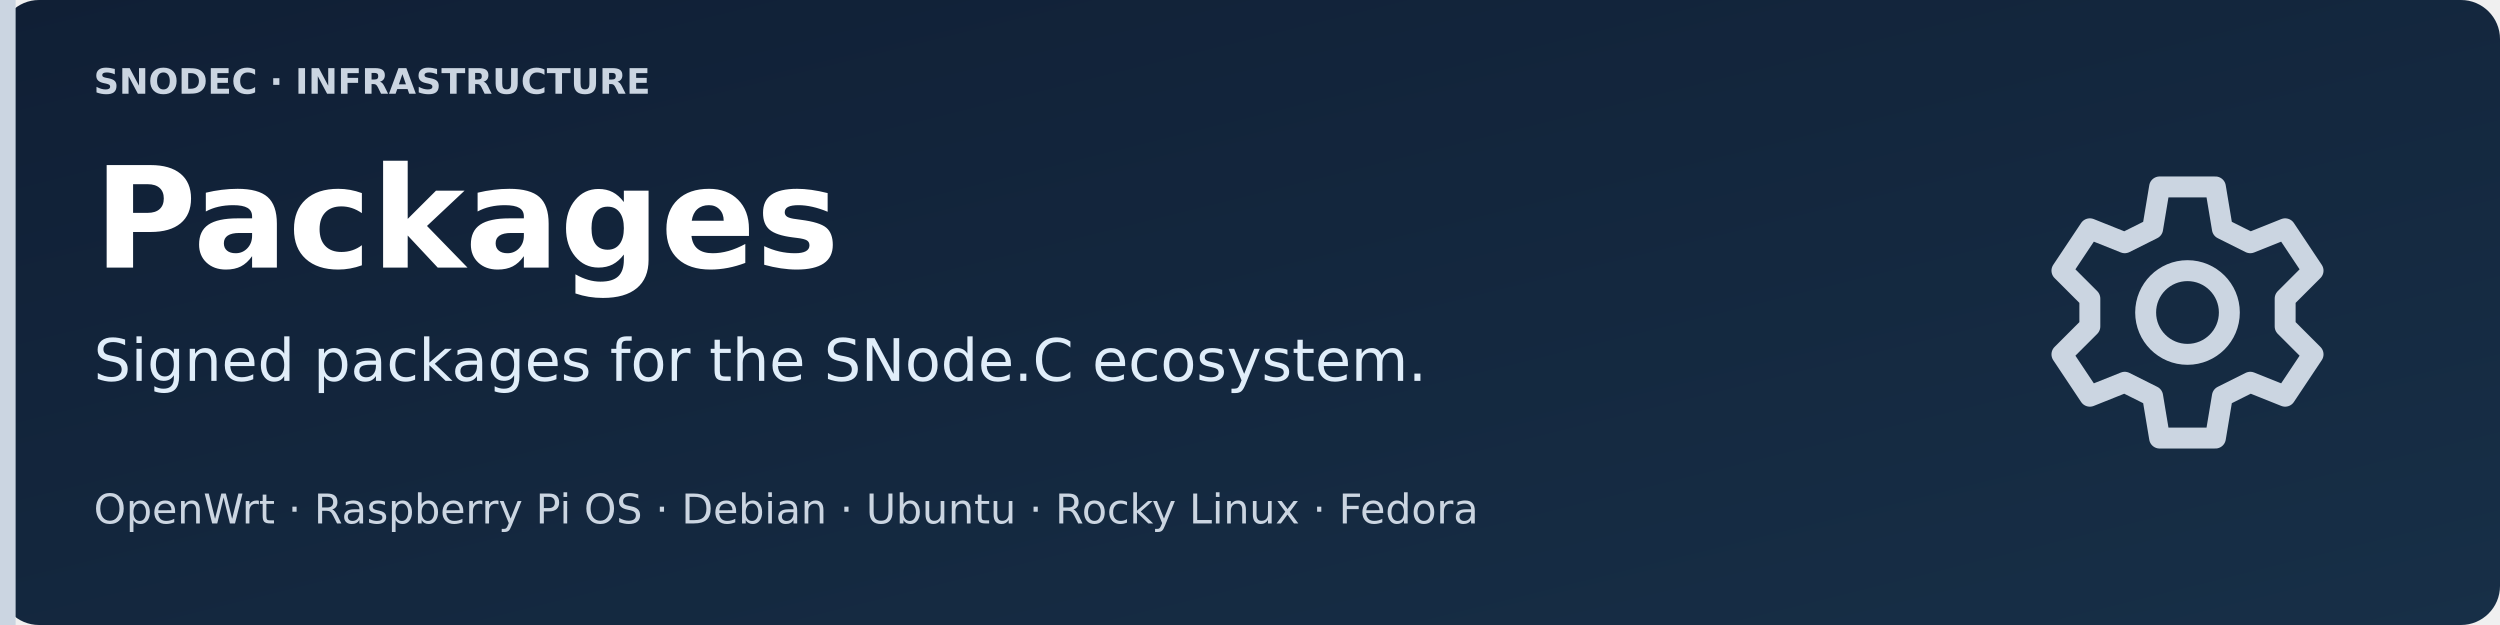
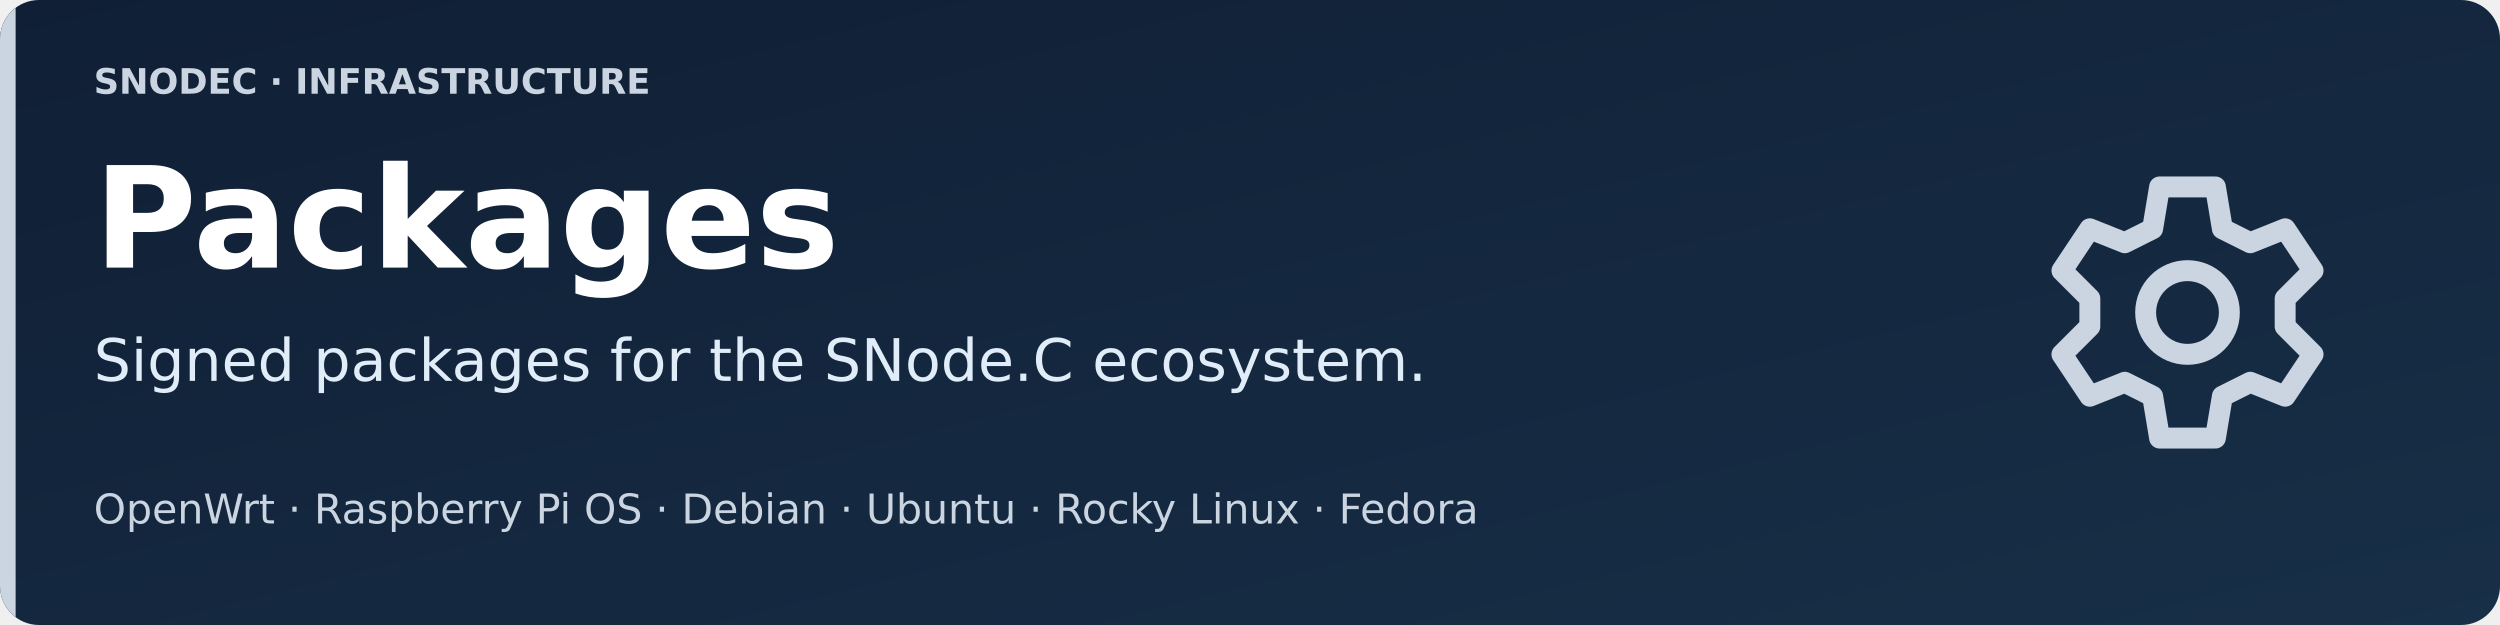
<svg xmlns="http://www.w3.org/2000/svg" width="1280" height="320" viewBox="0 0 1280 320" role="img" aria-labelledby="title description">
  <defs>
    <linearGradient id="background" x2="1" y2="1">
      <stop stop-color="#101f35" />
      <stop offset="1" stop-color="#172f47" />
    </linearGradient>
+     <clipPath id="banner-outline-clip">
+       <use href="#banner-outline" />
+     </clipPath>
  </defs>
-   <rect width="1280" height="320" rx="20" fill="url(#background)" />
-   <rect width="8" height="320" fill="#cbd5e1" />
+   <rect id="banner-outline" width="1280" height="320" rx="20" fill="url(#background)" />
+   <g clip-path="url(#banner-outline-clip)">
+     <rect width="8" height="320" fill="#cbd5e1" />
+   </g>
  <g font-family="DejaVu Sans,Verdana,sans-serif">
    <text x="48" y="48" font-size="18" font-weight="700" fill="#cbd5e1">SNODEC · INFRASTRUCTURE</text>
    <text x="48" y="137" font-size="72" font-weight="700" fill="#ffffff">Packages</text>
    <text x="48" y="195" font-size="30" font-weight="400" fill="#e0edf9">Signed packages for the SNode.C ecosystem.</text>
    <text x="48" y="268" font-size="21" font-weight="400" fill="#cbd5e1">OpenWrt · Raspberry Pi OS · Debian · Ubuntu · Rocky Linux · Fedora</text>
  </g>
  <g transform="translate(1120 160) scale(7.14286) translate(-12 -12)">
    <g fill="none" stroke="#cbd5e1" stroke-width="1.5" stroke-linecap="round" stroke-linejoin="round">
      <path d="m10 3-.5 3-2 1-2.5-1-2 3 2 2v2l-2 2 2 3 2.5-1 2 1 .5 3h4l.5-3 2-1 2.5 1 2-3-2-2v-2l2-2-2-3-2.5 1-2-1L14 3Z" />
      <circle cx="12" cy="12" r="3" />
    </g>
  </g>
</svg>
